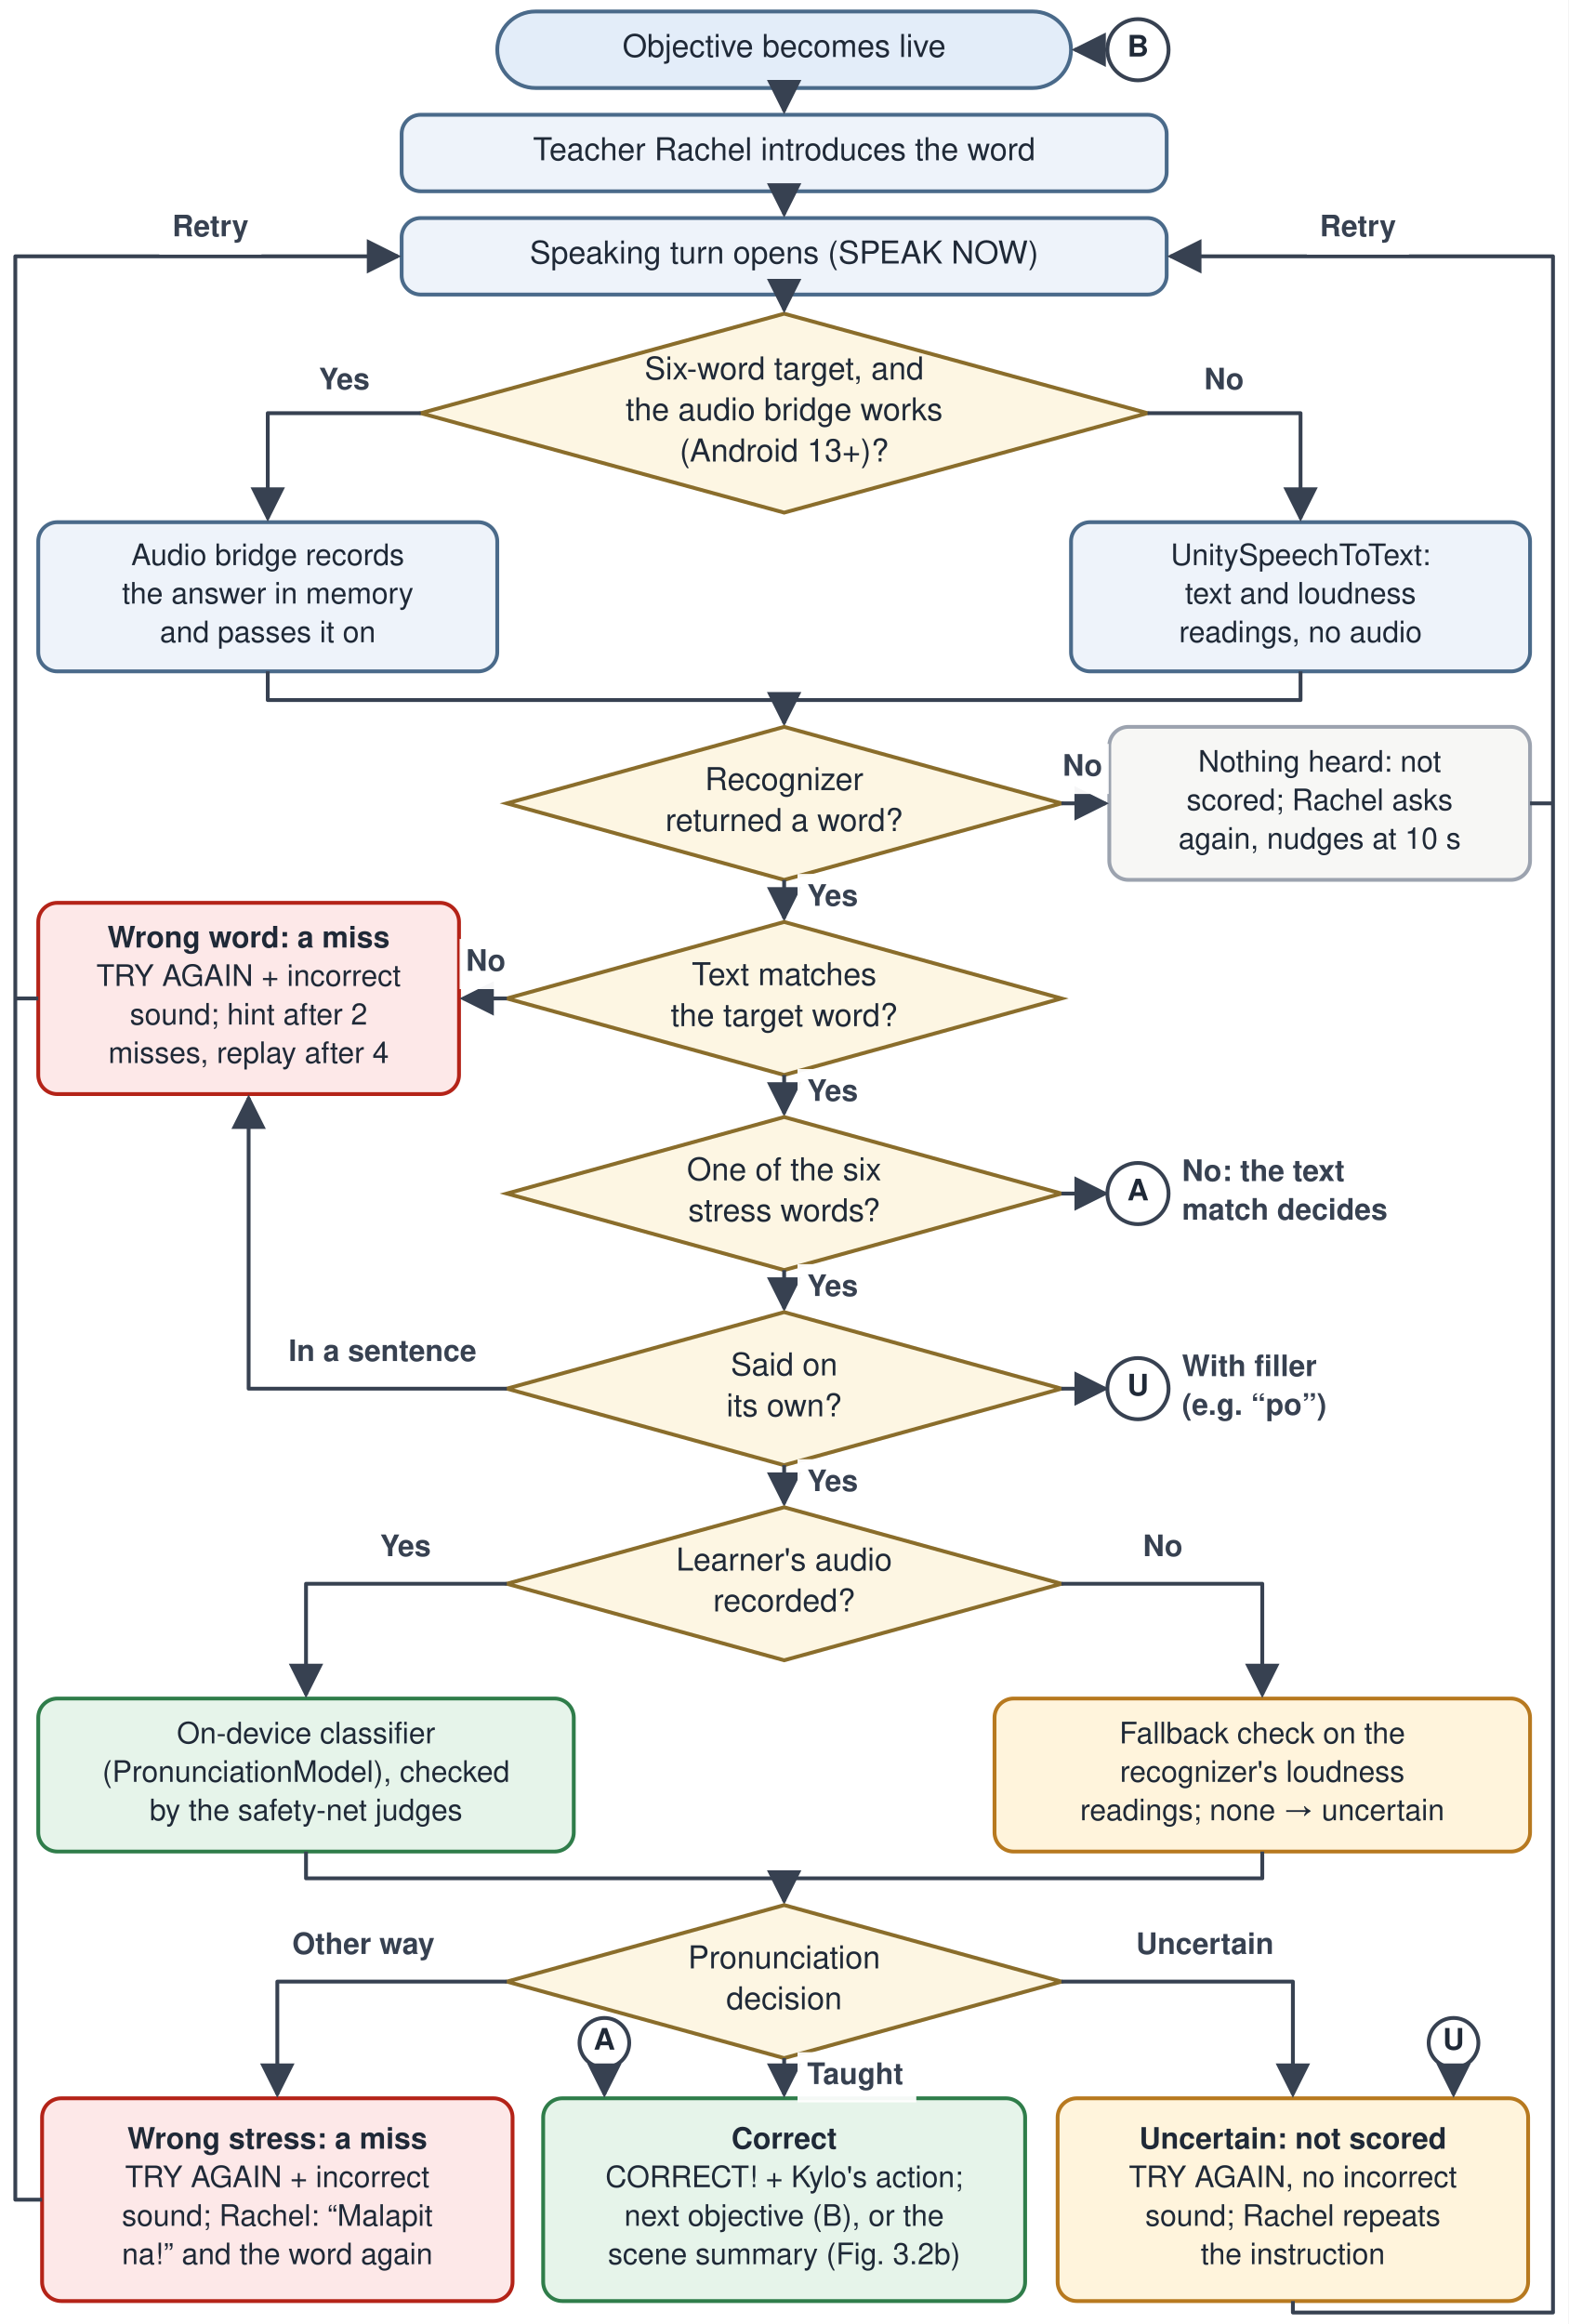
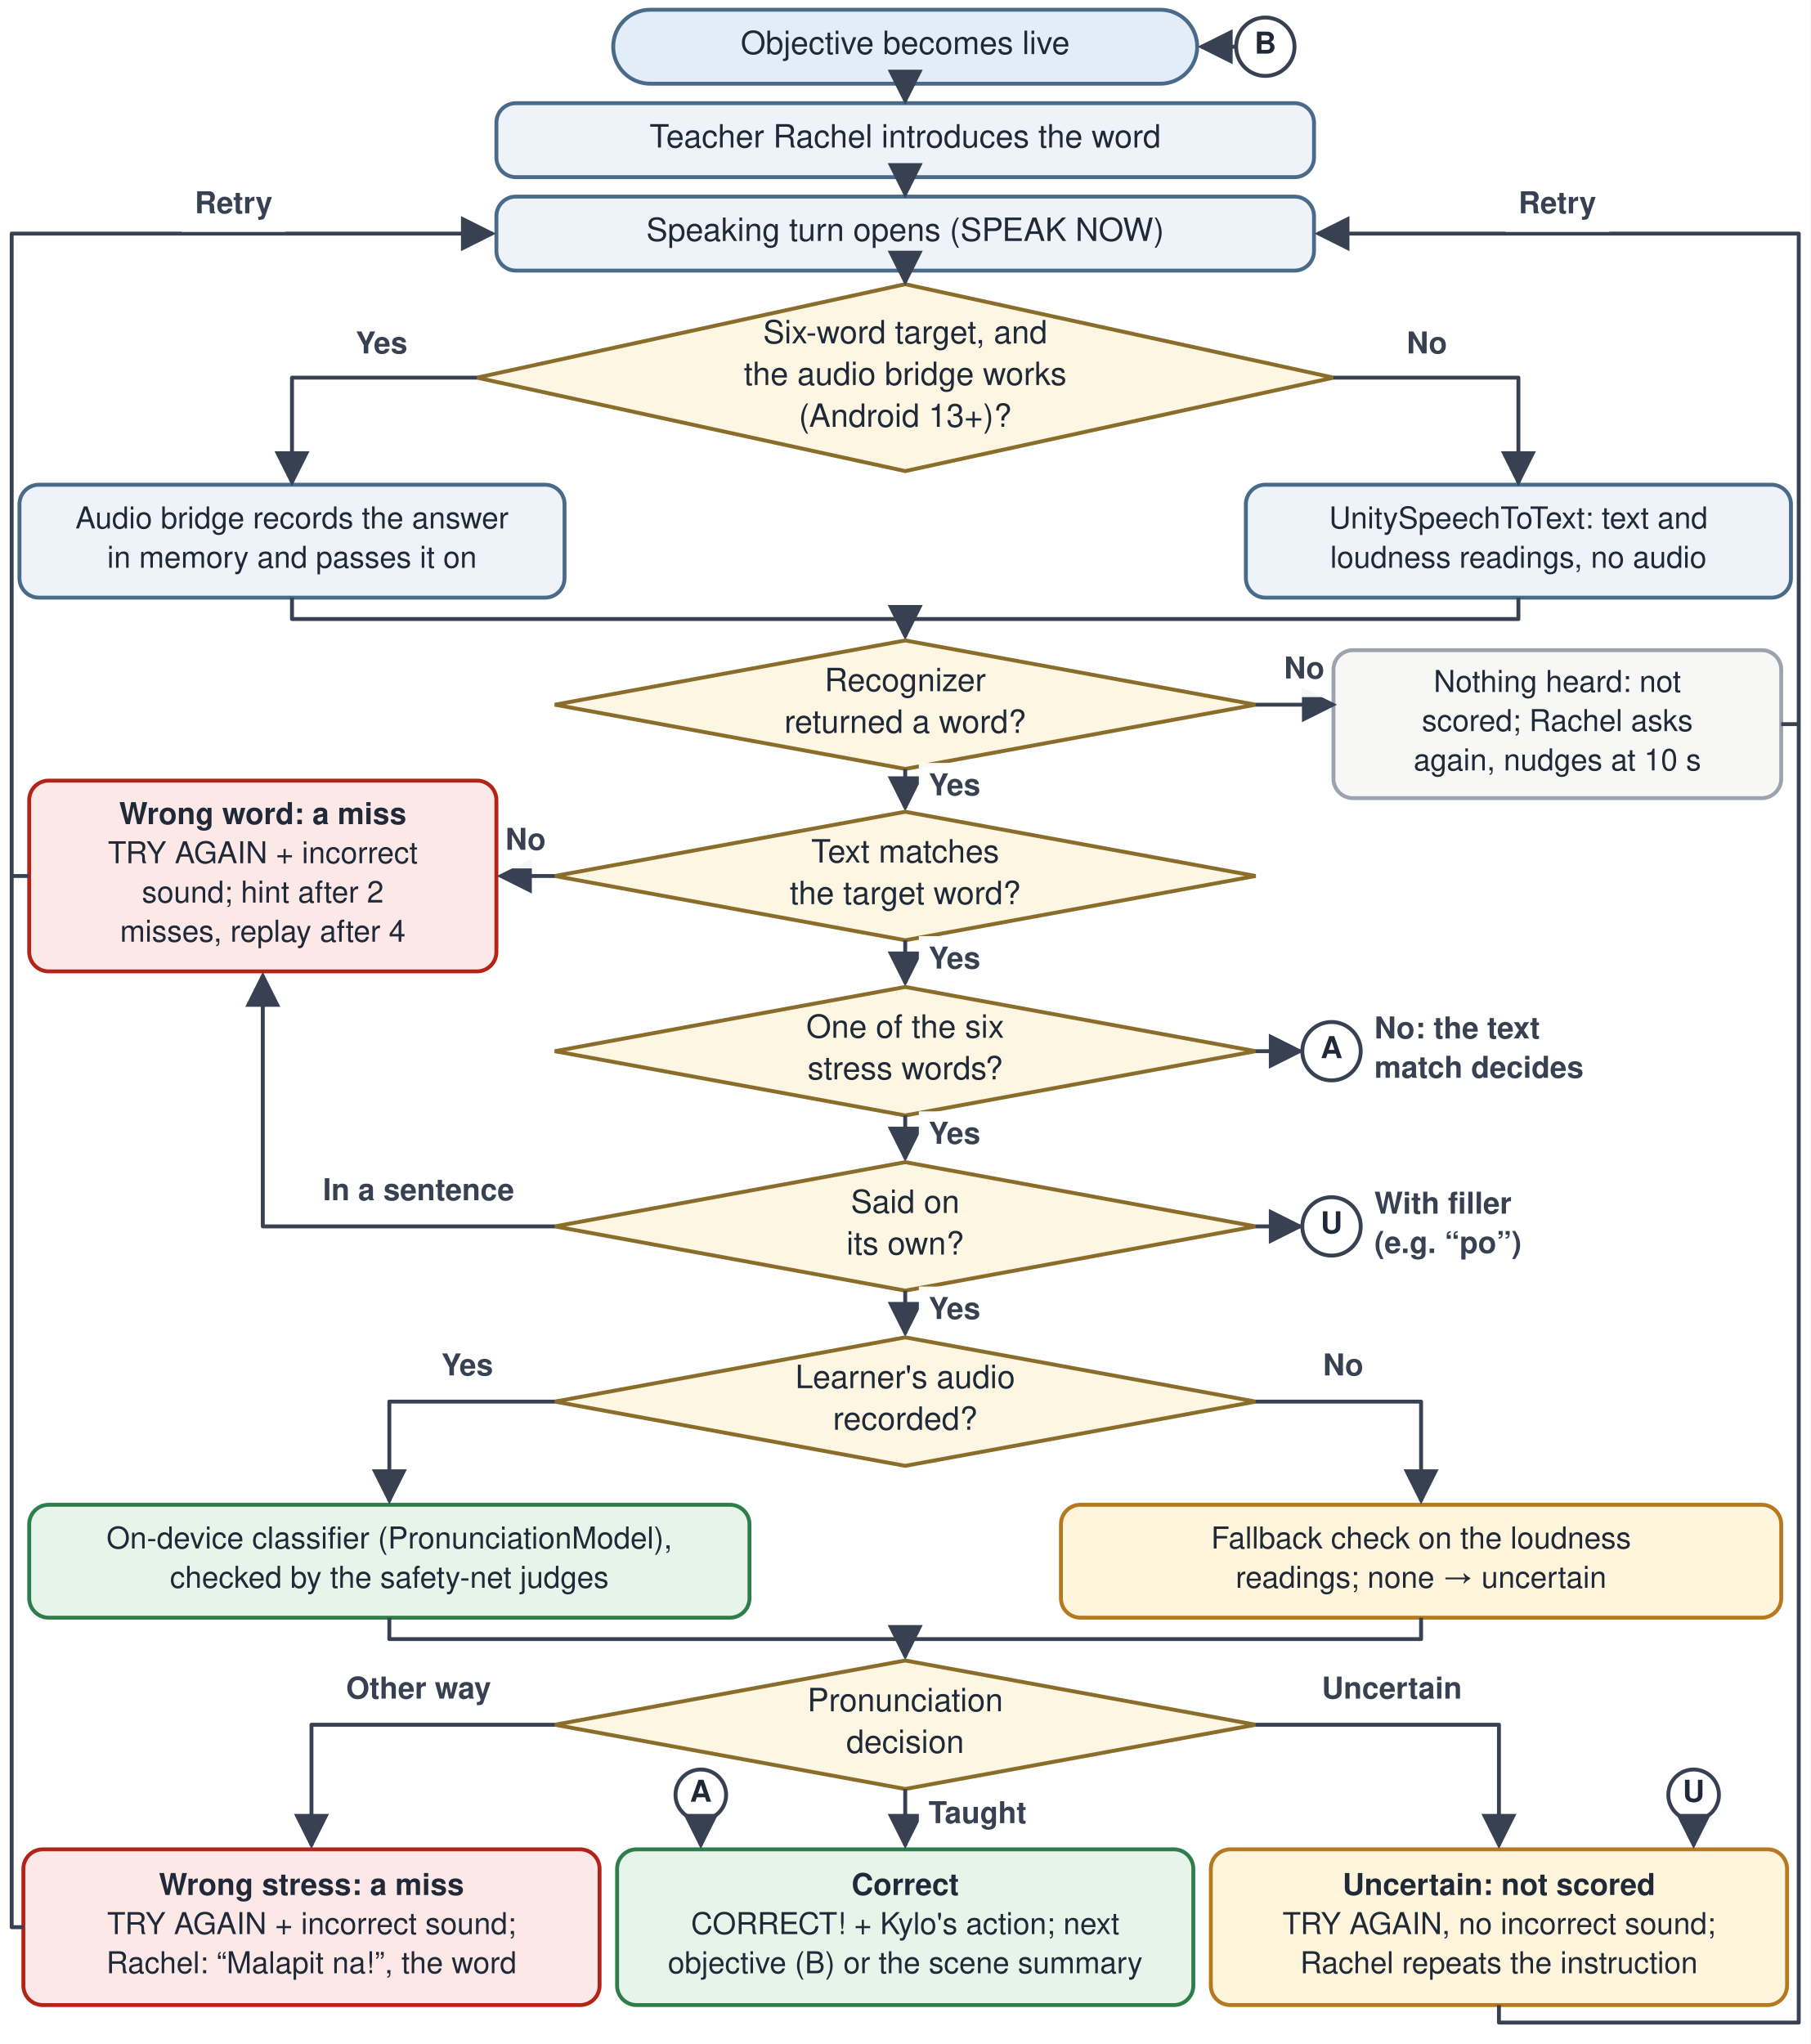
- <svg xmlns="http://www.w3.org/2000/svg" width="820" height="1215" viewBox="0 0 820 1215">
+ <svg xmlns="http://www.w3.org/2000/svg" width="930" height="1050" viewBox="0 0 930 1050">
  <defs>
    <marker id="arr" viewBox="0 0 10 10" refX="9" refY="5" markerWidth="9" markerHeight="9" orient="auto-start-reverse">
      <path d="M0,0 L10,5 L0,10 z" fill="#374151" />
    </marker>
    <marker id="open" viewBox="0 0 12 12" refX="11" refY="6" markerWidth="11" markerHeight="11" orient="auto">
      <path d="M0,0 L11,6 L0,12" fill="none" stroke="#374151" stroke-width="1.6" />
    </marker>
  </defs>
-   <rect width="820" height="1215" fill="#ffffff" />
-   <rect x="260.0" y="6.0" width="300" height="40" rx="20.0" ry="20.0" fill="#e3edf9" stroke="#4a6a8a" stroke-width="2" />
-   <text x="410.0" y="26.0" font-family="Helvetica, Arial, sans-serif" font-size="16.5" font-weight="normal" fill="#1f2937" text-anchor="middle" dominant-baseline="central">Objective becomes live</text>
-   <circle cx="595" cy="26" r="16" fill="#ffffff" stroke="#374151" stroke-width="2" />
-   <text x="595.0" y="26.0" font-family="Helvetica, Arial, sans-serif" font-size="15.5" font-weight="bold" fill="#1f2937" text-anchor="middle" dominant-baseline="central">B</text>
-   <path d="M 579.0 26.0 L 562.0 26.0" fill="none" stroke="#374151" stroke-width="2" marker-end="url(#arr)" stroke-linejoin="round" />
-   <rect x="210.0" y="60.0" width="400" height="40" rx="10" ry="10" fill="#eef3fa" stroke="#4a6a8a" stroke-width="2" />
-   <text x="410.0" y="80.0" font-family="Helvetica, Arial, sans-serif" font-size="16.5" font-weight="normal" fill="#1f2937" text-anchor="middle" dominant-baseline="central">Teacher Rachel introduces the word</text>
-   <path d="M 410.0 46.0 L 410.0 58.0" fill="none" stroke="#374151" stroke-width="2" marker-end="url(#arr)" stroke-linejoin="round" />
-   <rect x="210.0" y="114.0" width="400" height="40" rx="10" ry="10" fill="#eef3fa" stroke="#4a6a8a" stroke-width="2" />
-   <text x="410.0" y="134.0" font-family="Helvetica, Arial, sans-serif" font-size="16.5" font-weight="normal" fill="#1f2937" text-anchor="middle" dominant-baseline="central">Speaking turn opens (SPEAK NOW)</text>
-   <path d="M 410.0 100.0 L 410.0 112.0" fill="none" stroke="#374151" stroke-width="2" marker-end="url(#arr)" stroke-linejoin="round" />
-   <polygon points="410,164.0 600.0,216 410,268.0 220.0,216" fill="#fdf6e3" stroke="#8a6d2b" stroke-width="2" />
-   <text x="410.0" y="194.6" font-family="Helvetica, Arial, sans-serif" font-size="16.5" font-weight="normal" fill="#1f2937" text-anchor="middle" dominant-baseline="central">Six-word target, and</text>
-   <text x="410.0" y="216.0" font-family="Helvetica, Arial, sans-serif" font-size="16.5" font-weight="normal" fill="#1f2937" text-anchor="middle" dominant-baseline="central">the audio bridge works</text>
-   <text x="410.0" y="237.5" font-family="Helvetica, Arial, sans-serif" font-size="16.5" font-weight="normal" fill="#1f2937" text-anchor="middle" dominant-baseline="central">(Android 13+)?</text>
-   <path d="M 410.0 154.0 L 410.0 162.0" fill="none" stroke="#374151" stroke-width="2" marker-end="url(#arr)" stroke-linejoin="round" />
-   <rect x="20.0" y="273.0" width="240" height="78" rx="10" ry="10" fill="#eef3fa" stroke="#4a6a8a" stroke-width="2" />
-   <text x="140.0" y="291.9" font-family="Helvetica, Arial, sans-serif" font-size="15.5" font-weight="normal" fill="#1f2937" text-anchor="middle" dominant-baseline="central">Audio bridge records</text>
-   <text x="140.0" y="312.0" font-family="Helvetica, Arial, sans-serif" font-size="15.5" font-weight="normal" fill="#1f2937" text-anchor="middle" dominant-baseline="central">the answer in memory</text>
-   <text x="140.0" y="332.2" font-family="Helvetica, Arial, sans-serif" font-size="15.5" font-weight="normal" fill="#1f2937" text-anchor="middle" dominant-baseline="central">and passes it on</text>
-   <rect x="560.0" y="273.0" width="240" height="78" rx="10" ry="10" fill="#eef3fa" stroke="#4a6a8a" stroke-width="2" />
-   <text x="680.0" y="291.9" font-family="Helvetica, Arial, sans-serif" font-size="15.5" font-weight="normal" fill="#1f2937" text-anchor="middle" dominant-baseline="central">UnitySpeechToText:</text>
-   <text x="680.0" y="312.0" font-family="Helvetica, Arial, sans-serif" font-size="15.5" font-weight="normal" fill="#1f2937" text-anchor="middle" dominant-baseline="central">text and loudness</text>
-   <text x="680.0" y="332.2" font-family="Helvetica, Arial, sans-serif" font-size="15.5" font-weight="normal" fill="#1f2937" text-anchor="middle" dominant-baseline="central">readings, no audio</text>
-   <path d="M 220.0 216.0 L 140.0 216.0 L 140.0 271.0" fill="none" stroke="#374151" stroke-width="2" marker-end="url(#arr)" stroke-linejoin="round" />
-   <rect x="162.0" y="186.9" width="36.0" height="26.2" fill="#ffffff" opacity="0.95" />
-   <text x="180.0" y="200.0" font-family="Helvetica, Arial, sans-serif" font-size="15.5" font-weight="bold" fill="#374151" text-anchor="middle" dominant-baseline="central">Yes</text>
-   <path d="M 600.0 216.0 L 680.0 216.0 L 680.0 271.0" fill="none" stroke="#374151" stroke-width="2" marker-end="url(#arr)" stroke-linejoin="round" />
-   <rect x="626.3" y="186.9" width="27.4" height="26.2" fill="#ffffff" opacity="0.95" />
-   <text x="640.0" y="200.0" font-family="Helvetica, Arial, sans-serif" font-size="15.5" font-weight="bold" fill="#374151" text-anchor="middle" dominant-baseline="central">No</text>
-   <path d="M 140.0 351.0 L 140.0 366.0 L 410.0 366.0 L 410.0 378.0" fill="none" stroke="#374151" stroke-width="2" marker-end="url(#arr)" stroke-linejoin="round" />
-   <path d="M 680.0 351.0 L 680.0 366.0 L 410.0 366.0" fill="none" stroke="#374151" stroke-width="2" stroke-linejoin="round" />
-   <polygon points="410,380.0 555.0,420 410,460.0 265.0,420" fill="#fdf6e3" stroke="#8a6d2b" stroke-width="2" />
-   <text x="410.0" y="409.3" font-family="Helvetica, Arial, sans-serif" font-size="16.5" font-weight="normal" fill="#1f2937" text-anchor="middle" dominant-baseline="central">Recognizer</text>
-   <text x="410.0" y="430.7" font-family="Helvetica, Arial, sans-serif" font-size="16.5" font-weight="normal" fill="#1f2937" text-anchor="middle" dominant-baseline="central">returned a word?</text>
-   <rect x="580.0" y="380.0" width="220" height="80" rx="10" ry="10" fill="#f7f7f5" stroke="#9ca3af" stroke-width="2" />
-   <text x="690.0" y="399.9" font-family="Helvetica, Arial, sans-serif" font-size="15.5" font-weight="normal" fill="#1f2937" text-anchor="middle" dominant-baseline="central">Nothing heard: not</text>
-   <text x="690.0" y="420.0" font-family="Helvetica, Arial, sans-serif" font-size="15.5" font-weight="normal" fill="#1f2937" text-anchor="middle" dominant-baseline="central">scored; Rachel asks</text>
-   <text x="690.0" y="440.2" font-family="Helvetica, Arial, sans-serif" font-size="15.5" font-weight="normal" fill="#1f2937" text-anchor="middle" dominant-baseline="central">again, nudges at 10 s</text>
-   <path d="M 555.0 420.0 L 578.0 420.0" fill="none" stroke="#374151" stroke-width="2" marker-end="url(#arr)" stroke-linejoin="round" />
-   <rect x="552.3" y="388.9" width="27.4" height="26.2" fill="#ffffff" opacity="0.95" />
-   <text x="566.0" y="402.0" font-family="Helvetica, Arial, sans-serif" font-size="15.5" font-weight="bold" fill="#374151" text-anchor="middle" dominant-baseline="central">No</text>
-   <path d="M 800.0 420.0 L 812.0 420.0" fill="none" stroke="#374151" stroke-width="2" stroke-linejoin="round" />
-   <path d="M 410.0 460.0 L 410.0 480.0" fill="none" stroke="#374151" stroke-width="2" marker-end="url(#arr)" stroke-linejoin="round" />
-   <rect x="417.0" y="456.9" width="36.0" height="26.2" fill="#ffffff" opacity="0.95" />
-   <text x="422.0" y="470.0" font-family="Helvetica, Arial, sans-serif" font-size="15.5" font-weight="bold" fill="#374151" text-anchor="start" dominant-baseline="central">Yes</text>
-   <polygon points="410,482.0 555.0,522 410,562.0 265.0,522" fill="#fdf6e3" stroke="#8a6d2b" stroke-width="2" />
-   <text x="410.0" y="511.3" font-family="Helvetica, Arial, sans-serif" font-size="16.5" font-weight="normal" fill="#1f2937" text-anchor="middle" dominant-baseline="central">Text matches</text>
-   <text x="410.0" y="532.7" font-family="Helvetica, Arial, sans-serif" font-size="16.5" font-weight="normal" fill="#1f2937" text-anchor="middle" dominant-baseline="central">the target word?</text>
-   <rect x="20.0" y="472.0" width="220" height="100" rx="10" ry="10" fill="#fde8e8" stroke="#b42318" stroke-width="2" />
-   <text x="130.0" y="491.8" font-family="Helvetica, Arial, sans-serif" font-size="15.5" font-weight="bold" fill="#1f2937" text-anchor="middle" dominant-baseline="central">Wrong word: a miss</text>
-   <text x="130.0" y="511.9" font-family="Helvetica, Arial, sans-serif" font-size="15.5" font-weight="normal" fill="#1f2937" text-anchor="middle" dominant-baseline="central">TRY AGAIN + incorrect</text>
-   <text x="130.0" y="532.1" font-family="Helvetica, Arial, sans-serif" font-size="15.5" font-weight="normal" fill="#1f2937" text-anchor="middle" dominant-baseline="central">sound; hint after 2</text>
-   <text x="130.0" y="552.2" font-family="Helvetica, Arial, sans-serif" font-size="15.5" font-weight="normal" fill="#1f2937" text-anchor="middle" dominant-baseline="central">misses, replay after 4</text>
-   <path d="M 265.0 522.0 L 242.0 522.0" fill="none" stroke="#374151" stroke-width="2" marker-end="url(#arr)" stroke-linejoin="round" />
-   <rect x="240.3" y="490.9" width="27.4" height="26.2" fill="#ffffff" opacity="0.95" />
-   <text x="254.0" y="504.0" font-family="Helvetica, Arial, sans-serif" font-size="15.5" font-weight="bold" fill="#374151" text-anchor="middle" dominant-baseline="central">No</text>
-   <path d="M 20.0 522.0 L 8.0 522.0" fill="none" stroke="#374151" stroke-width="2" stroke-linejoin="round" />
-   <path d="M 410.0 562.0 L 410.0 582.0" fill="none" stroke="#374151" stroke-width="2" marker-end="url(#arr)" stroke-linejoin="round" />
-   <rect x="417.0" y="558.9" width="36.0" height="26.2" fill="#ffffff" opacity="0.95" />
-   <text x="422.0" y="572.0" font-family="Helvetica, Arial, sans-serif" font-size="15.5" font-weight="bold" fill="#374151" text-anchor="start" dominant-baseline="central">Yes</text>
-   <polygon points="410,584.0 555.0,624 410,664.0 265.0,624" fill="#fdf6e3" stroke="#8a6d2b" stroke-width="2" />
-   <text x="410.0" y="613.3" font-family="Helvetica, Arial, sans-serif" font-size="16.5" font-weight="normal" fill="#1f2937" text-anchor="middle" dominant-baseline="central">One of the six</text>
-   <text x="410.0" y="634.7" font-family="Helvetica, Arial, sans-serif" font-size="16.5" font-weight="normal" fill="#1f2937" text-anchor="middle" dominant-baseline="central">stress words?</text>
-   <path d="M 555.0 624.0 L 578.0 624.0" fill="none" stroke="#374151" stroke-width="2" marker-end="url(#arr)" stroke-linejoin="round" />
-   <circle cx="595" cy="624" r="16" fill="#ffffff" stroke="#374151" stroke-width="2" />
-   <text x="595.0" y="624.0" font-family="Helvetica, Arial, sans-serif" font-size="15.5" font-weight="bold" fill="#1f2937" text-anchor="middle" dominant-baseline="central">A</text>
-   <rect x="613.0" y="600.9" width="122.8" height="46.3" fill="#ffffff" opacity="0.95" />
-   <text x="618.0" y="613.9" font-family="Helvetica, Arial, sans-serif" font-size="15.5" font-weight="bold" fill="#374151" text-anchor="start" dominant-baseline="central">No: the text</text>
-   <text x="618.0" y="634.1" font-family="Helvetica, Arial, sans-serif" font-size="15.5" font-weight="bold" fill="#374151" text-anchor="start" dominant-baseline="central">match decides</text>
-   <path d="M 410.0 664.0 L 410.0 684.0" fill="none" stroke="#374151" stroke-width="2" marker-end="url(#arr)" stroke-linejoin="round" />
-   <rect x="417.0" y="660.9" width="36.0" height="26.2" fill="#ffffff" opacity="0.95" />
-   <text x="422.0" y="674.0" font-family="Helvetica, Arial, sans-serif" font-size="15.5" font-weight="bold" fill="#374151" text-anchor="start" dominant-baseline="central">Yes</text>
-   <polygon points="410,686.0 555.0,726 410,766.0 265.0,726" fill="#fdf6e3" stroke="#8a6d2b" stroke-width="2" />
-   <text x="410.0" y="715.3" font-family="Helvetica, Arial, sans-serif" font-size="16.5" font-weight="normal" fill="#1f2937" text-anchor="middle" dominant-baseline="central">Said on</text>
-   <text x="410.0" y="736.7" font-family="Helvetica, Arial, sans-serif" font-size="16.5" font-weight="normal" fill="#1f2937" text-anchor="middle" dominant-baseline="central">its own?</text>
-   <path d="M 265.0 726.0 L 130.0 726.0 L 130.0 574.0" fill="none" stroke="#374151" stroke-width="2" marker-end="url(#arr)" stroke-linejoin="round" />
-   <rect x="138.6" y="694.9" width="122.8" height="26.2" fill="#ffffff" opacity="0.95" />
-   <text x="200.0" y="708.0" font-family="Helvetica, Arial, sans-serif" font-size="15.5" font-weight="bold" fill="#374151" text-anchor="middle" dominant-baseline="central">In a sentence</text>
-   <path d="M 555.0 726.0 L 578.0 726.0" fill="none" stroke="#374151" stroke-width="2" marker-end="url(#arr)" stroke-linejoin="round" />
-   <circle cx="595" cy="726" r="16" fill="#ffffff" stroke="#374151" stroke-width="2" />
-   <text x="595.0" y="726.0" font-family="Helvetica, Arial, sans-serif" font-size="15.5" font-weight="bold" fill="#1f2937" text-anchor="middle" dominant-baseline="central">U</text>
-   <rect x="613.0" y="702.9" width="105.5" height="46.3" fill="#ffffff" opacity="0.95" />
-   <text x="618.0" y="715.9" font-family="Helvetica, Arial, sans-serif" font-size="15.5" font-weight="bold" fill="#374151" text-anchor="start" dominant-baseline="central">With filler</text>
-   <text x="618.0" y="736.1" font-family="Helvetica, Arial, sans-serif" font-size="15.5" font-weight="bold" fill="#374151" text-anchor="start" dominant-baseline="central">(e.g. “po”)</text>
-   <path d="M 410.0 766.0 L 410.0 786.0" fill="none" stroke="#374151" stroke-width="2" marker-end="url(#arr)" stroke-linejoin="round" />
-   <rect x="417.0" y="762.9" width="36.0" height="26.2" fill="#ffffff" opacity="0.95" />
-   <text x="422.0" y="776.0" font-family="Helvetica, Arial, sans-serif" font-size="15.5" font-weight="bold" fill="#374151" text-anchor="start" dominant-baseline="central">Yes</text>
-   <polygon points="410,788.0 555.0,828 410,868.0 265.0,828" fill="#fdf6e3" stroke="#8a6d2b" stroke-width="2" />
-   <text x="410.0" y="817.3" font-family="Helvetica, Arial, sans-serif" font-size="16.5" font-weight="normal" fill="#1f2937" text-anchor="middle" dominant-baseline="central">Learner's audio</text>
-   <text x="410.0" y="838.7" font-family="Helvetica, Arial, sans-serif" font-size="16.5" font-weight="normal" fill="#1f2937" text-anchor="middle" dominant-baseline="central">recorded?</text>
-   <rect x="20.0" y="888.0" width="280" height="80" rx="10" ry="10" fill="#e6f4ea" stroke="#2f7d4a" stroke-width="2" />
-   <text x="160.0" y="907.9" font-family="Helvetica, Arial, sans-serif" font-size="15.5" font-weight="normal" fill="#1f2937" text-anchor="middle" dominant-baseline="central">On-device classifier</text>
-   <text x="160.0" y="928.0" font-family="Helvetica, Arial, sans-serif" font-size="15.5" font-weight="normal" fill="#1f2937" text-anchor="middle" dominant-baseline="central">(PronunciationModel), checked</text>
-   <text x="160.0" y="948.1" font-family="Helvetica, Arial, sans-serif" font-size="15.5" font-weight="normal" fill="#1f2937" text-anchor="middle" dominant-baseline="central">by the safety-net judges</text>
-   <rect x="520.0" y="888.0" width="280" height="80" rx="10" ry="10" fill="#fff4dc" stroke="#b7791f" stroke-width="2" />
-   <text x="660.0" y="907.9" font-family="Helvetica, Arial, sans-serif" font-size="15.5" font-weight="normal" fill="#1f2937" text-anchor="middle" dominant-baseline="central">Fallback check on the</text>
-   <text x="660.0" y="928.0" font-family="Helvetica, Arial, sans-serif" font-size="15.5" font-weight="normal" fill="#1f2937" text-anchor="middle" dominant-baseline="central">recognizer's loudness</text>
-   <text x="660.0" y="948.1" font-family="Helvetica, Arial, sans-serif" font-size="15.5" font-weight="normal" fill="#1f2937" text-anchor="middle" dominant-baseline="central">readings; none → uncertain</text>
-   <path d="M 265.0 828.0 L 160.0 828.0 L 160.0 886.0" fill="none" stroke="#374151" stroke-width="2" marker-end="url(#arr)" stroke-linejoin="round" />
-   <rect x="194.0" y="796.9" width="36.0" height="26.2" fill="#ffffff" opacity="0.95" />
-   <text x="212.0" y="810.0" font-family="Helvetica, Arial, sans-serif" font-size="15.5" font-weight="bold" fill="#374151" text-anchor="middle" dominant-baseline="central">Yes</text>
-   <path d="M 555.0 828.0 L 660.0 828.0 L 660.0 886.0" fill="none" stroke="#374151" stroke-width="2" marker-end="url(#arr)" stroke-linejoin="round" />
-   <rect x="594.3" y="796.9" width="27.4" height="26.2" fill="#ffffff" opacity="0.95" />
-   <text x="608.0" y="810.0" font-family="Helvetica, Arial, sans-serif" font-size="15.5" font-weight="bold" fill="#374151" text-anchor="middle" dominant-baseline="central">No</text>
-   <path d="M 160.0 968.0 L 160.0 982.0 L 410.0 982.0 L 410.0 994.0" fill="none" stroke="#374151" stroke-width="2" marker-end="url(#arr)" stroke-linejoin="round" />
-   <path d="M 660.0 968.0 L 660.0 982.0 L 410.0 982.0" fill="none" stroke="#374151" stroke-width="2" stroke-linejoin="round" />
-   <polygon points="410,996.0 555.0,1036 410,1076.0 265.0,1036" fill="#fdf6e3" stroke="#8a6d2b" stroke-width="2" />
-   <text x="410.0" y="1025.3" font-family="Helvetica, Arial, sans-serif" font-size="16.5" font-weight="normal" fill="#1f2937" text-anchor="middle" dominant-baseline="central">Pronunciation</text>
-   <text x="410.0" y="1046.7" font-family="Helvetica, Arial, sans-serif" font-size="16.5" font-weight="normal" fill="#1f2937" text-anchor="middle" dominant-baseline="central">decision</text>
-   <rect x="22.0" y="1097.0" width="246" height="106" rx="10" ry="10" fill="#fde8e8" stroke="#b42318" stroke-width="2" />
-   <text x="145.0" y="1119.8" font-family="Helvetica, Arial, sans-serif" font-size="15.5" font-weight="bold" fill="#1f2937" text-anchor="middle" dominant-baseline="central">Wrong stress: a miss</text>
-   <text x="145.0" y="1139.9" font-family="Helvetica, Arial, sans-serif" font-size="15.5" font-weight="normal" fill="#1f2937" text-anchor="middle" dominant-baseline="central">TRY AGAIN + incorrect</text>
-   <text x="145.0" y="1160.1" font-family="Helvetica, Arial, sans-serif" font-size="15.5" font-weight="normal" fill="#1f2937" text-anchor="middle" dominant-baseline="central">sound; Rachel: “Malapit</text>
-   <text x="145.0" y="1180.2" font-family="Helvetica, Arial, sans-serif" font-size="15.5" font-weight="normal" fill="#1f2937" text-anchor="middle" dominant-baseline="central">na!” and the word again</text>
-   <rect x="284.0" y="1097.0" width="252" height="106" rx="10" ry="10" fill="#e6f4ea" stroke="#2f7d4a" stroke-width="2" />
-   <text x="410.0" y="1119.8" font-family="Helvetica, Arial, sans-serif" font-size="15.5" font-weight="bold" fill="#1f2937" text-anchor="middle" dominant-baseline="central">Correct</text>
-   <text x="410.0" y="1139.9" font-family="Helvetica, Arial, sans-serif" font-size="15.5" font-weight="normal" fill="#1f2937" text-anchor="middle" dominant-baseline="central">CORRECT! + Kylo's action;</text>
-   <text x="410.0" y="1160.1" font-family="Helvetica, Arial, sans-serif" font-size="15.5" font-weight="normal" fill="#1f2937" text-anchor="middle" dominant-baseline="central">next objective (B), or the</text>
-   <text x="410.0" y="1180.2" font-family="Helvetica, Arial, sans-serif" font-size="15.5" font-weight="normal" fill="#1f2937" text-anchor="middle" dominant-baseline="central">scene summary (Fig. 3.2b)</text>
-   <rect x="553.0" y="1097.0" width="246" height="106" rx="10" ry="10" fill="#fff4dc" stroke="#b7791f" stroke-width="2" />
-   <text x="676.0" y="1119.8" font-family="Helvetica, Arial, sans-serif" font-size="15.5" font-weight="bold" fill="#1f2937" text-anchor="middle" dominant-baseline="central">Uncertain: not scored</text>
-   <text x="676.0" y="1139.9" font-family="Helvetica, Arial, sans-serif" font-size="15.5" font-weight="normal" fill="#1f2937" text-anchor="middle" dominant-baseline="central">TRY AGAIN, no incorrect</text>
-   <text x="676.0" y="1160.1" font-family="Helvetica, Arial, sans-serif" font-size="15.5" font-weight="normal" fill="#1f2937" text-anchor="middle" dominant-baseline="central">sound; Rachel repeats</text>
-   <text x="676.0" y="1180.2" font-family="Helvetica, Arial, sans-serif" font-size="15.5" font-weight="normal" fill="#1f2937" text-anchor="middle" dominant-baseline="central">the instruction</text>
-   <path d="M 265.0 1036.0 L 145.0 1036.0 L 145.0 1095.0" fill="none" stroke="#374151" stroke-width="2" marker-end="url(#arr)" stroke-linejoin="round" />
-   <rect x="145.9" y="1004.9" width="88.1" height="26.2" fill="#ffffff" opacity="0.95" />
-   <text x="190.0" y="1018.0" font-family="Helvetica, Arial, sans-serif" font-size="15.5" font-weight="bold" fill="#374151" text-anchor="middle" dominant-baseline="central">Other way</text>
-   <path d="M 555.0 1036.0 L 676.0 1036.0 L 676.0 1095.0" fill="none" stroke="#374151" stroke-width="2" marker-end="url(#arr)" stroke-linejoin="round" />
-   <rect x="585.9" y="1004.9" width="88.1" height="26.2" fill="#ffffff" opacity="0.95" />
-   <text x="630.0" y="1018.0" font-family="Helvetica, Arial, sans-serif" font-size="15.5" font-weight="bold" fill="#374151" text-anchor="middle" dominant-baseline="central">Uncertain</text>
-   <path d="M 410.0 1076.0 L 410.0 1095.0" fill="none" stroke="#374151" stroke-width="2" marker-end="url(#arr)" stroke-linejoin="round" />
-   <rect x="417.0" y="1072.9" width="62.1" height="26.2" fill="#ffffff" opacity="0.95" />
-   <text x="422.0" y="1086.0" font-family="Helvetica, Arial, sans-serif" font-size="15.5" font-weight="bold" fill="#374151" text-anchor="start" dominant-baseline="central">Taught</text>
-   <circle cx="316" cy="1068" r="13" fill="#ffffff" stroke="#374151" stroke-width="2" />
-   <text x="316.0" y="1068.0" font-family="Helvetica, Arial, sans-serif" font-size="15.5" font-weight="bold" fill="#1f2937" text-anchor="middle" dominant-baseline="central">A</text>
-   <path d="M 316.0 1081.0 L 316.0 1095.0" fill="none" stroke="#374151" stroke-width="2" marker-end="url(#arr)" stroke-linejoin="round" />
-   <circle cx="760" cy="1068" r="13" fill="#ffffff" stroke="#374151" stroke-width="2" />
-   <text x="760.0" y="1068.0" font-family="Helvetica, Arial, sans-serif" font-size="15.5" font-weight="bold" fill="#1f2937" text-anchor="middle" dominant-baseline="central">U</text>
-   <path d="M 760.0 1081.0 L 760.0 1095.0" fill="none" stroke="#374151" stroke-width="2" marker-end="url(#arr)" stroke-linejoin="round" />
-   <path d="M 22.0 1150.0 L 8.0 1150.0 L 8.0 134.0 L 208.0 134.0" fill="none" stroke="#374151" stroke-width="2" marker-end="url(#arr)" stroke-linejoin="round" />
-   <rect x="83.3" y="106.9" width="53.4" height="26.2" fill="#ffffff" opacity="0.95" />
-   <text x="110.0" y="120.0" font-family="Helvetica, Arial, sans-serif" font-size="15.5" font-weight="bold" fill="#374151" text-anchor="middle" dominant-baseline="central">Retry</text>
-   <path d="M 676.0 1203.0 L 676.0 1209.0 L 812.0 1209.0 L 812.0 134.0 L 612.0 134.0" fill="none" stroke="#374151" stroke-width="2" marker-end="url(#arr)" stroke-linejoin="round" />
-   <rect x="683.3" y="106.9" width="53.4" height="26.2" fill="#ffffff" opacity="0.95" />
-   <text x="710.0" y="120.0" font-family="Helvetica, Arial, sans-serif" font-size="15.5" font-weight="bold" fill="#374151" text-anchor="middle" dominant-baseline="central">Retry</text>
+   <rect width="930" height="1050" fill="#ffffff" />
+   <rect x="315.0" y="5.0" width="300" height="38" rx="19.0" ry="19.0" fill="#e3edf9" stroke="#4a6a8a" stroke-width="2" />
+   <text x="465.0" y="24.0" font-family="Helvetica, Arial, sans-serif" font-size="16.5" font-weight="normal" fill="#1f2937" text-anchor="middle" dominant-baseline="central">Objective becomes live</text>
+   <circle cx="650" cy="24" r="15" fill="#ffffff" stroke="#374151" stroke-width="2" />
+   <text x="650.0" y="24.0" font-family="Helvetica, Arial, sans-serif" font-size="15.5" font-weight="bold" fill="#1f2937" text-anchor="middle" dominant-baseline="central">B</text>
+   <path d="M 635.0 24.0 L 617.0 24.0" fill="none" stroke="#374151" stroke-width="2" marker-end="url(#arr)" stroke-linejoin="round" />
+   <rect x="255.0" y="53.0" width="420" height="38" rx="10" ry="10" fill="#eef3fa" stroke="#4a6a8a" stroke-width="2" />
+   <text x="465.0" y="72.0" font-family="Helvetica, Arial, sans-serif" font-size="16.5" font-weight="normal" fill="#1f2937" text-anchor="middle" dominant-baseline="central">Teacher Rachel introduces the word</text>
+   <path d="M 465.0 43.0 L 465.0 52.0" fill="none" stroke="#374151" stroke-width="2" marker-end="url(#arr)" stroke-linejoin="round" />
+   <rect x="255.0" y="101.0" width="420" height="38" rx="10" ry="10" fill="#eef3fa" stroke="#4a6a8a" stroke-width="2" />
+   <text x="465.0" y="120.0" font-family="Helvetica, Arial, sans-serif" font-size="16.5" font-weight="normal" fill="#1f2937" text-anchor="middle" dominant-baseline="central">Speaking turn opens (SPEAK NOW)</text>
+   <path d="M 465.0 91.0 L 465.0 100.0" fill="none" stroke="#374151" stroke-width="2" marker-end="url(#arr)" stroke-linejoin="round" />
+   <polygon points="465,146.0 685.0,194 465,242.0 245.0,194" fill="#fdf6e3" stroke="#8a6d2b" stroke-width="2" />
+   <text x="465.0" y="172.6" font-family="Helvetica, Arial, sans-serif" font-size="16.5" font-weight="normal" fill="#1f2937" text-anchor="middle" dominant-baseline="central">Six-word target, and</text>
+   <text x="465.0" y="194.0" font-family="Helvetica, Arial, sans-serif" font-size="16.5" font-weight="normal" fill="#1f2937" text-anchor="middle" dominant-baseline="central">the audio bridge works</text>
+   <text x="465.0" y="215.5" font-family="Helvetica, Arial, sans-serif" font-size="16.5" font-weight="normal" fill="#1f2937" text-anchor="middle" dominant-baseline="central">(Android 13+)?</text>
+   <path d="M 465.0 139.0 L 465.0 145.0" fill="none" stroke="#374151" stroke-width="2" marker-end="url(#arr)" stroke-linejoin="round" />
+   <rect x="10.0" y="249.0" width="280" height="58" rx="10" ry="10" fill="#eef3fa" stroke="#4a6a8a" stroke-width="2" />
+   <text x="150.0" y="267.9" font-family="Helvetica, Arial, sans-serif" font-size="15.5" font-weight="normal" fill="#1f2937" text-anchor="middle" dominant-baseline="central">Audio bridge records the answer</text>
+   <text x="150.0" y="288.1" font-family="Helvetica, Arial, sans-serif" font-size="15.5" font-weight="normal" fill="#1f2937" text-anchor="middle" dominant-baseline="central">in memory and passes it on</text>
+   <rect x="640.0" y="249.0" width="280" height="58" rx="10" ry="10" fill="#eef3fa" stroke="#4a6a8a" stroke-width="2" />
+   <text x="780.0" y="267.9" font-family="Helvetica, Arial, sans-serif" font-size="15.5" font-weight="normal" fill="#1f2937" text-anchor="middle" dominant-baseline="central">UnitySpeechToText: text and</text>
+   <text x="780.0" y="288.1" font-family="Helvetica, Arial, sans-serif" font-size="15.5" font-weight="normal" fill="#1f2937" text-anchor="middle" dominant-baseline="central">loudness readings, no audio</text>
+   <path d="M 245.0 194.0 L 150.0 194.0 L 150.0 248.0" fill="none" stroke="#374151" stroke-width="2" marker-end="url(#arr)" stroke-linejoin="round" />
+   <rect x="178.0" y="164.9" width="36.0" height="26.2" fill="#ffffff" opacity="0.95" />
+   <text x="196.0" y="178.0" font-family="Helvetica, Arial, sans-serif" font-size="15.5" font-weight="bold" fill="#374151" text-anchor="middle" dominant-baseline="central">Yes</text>
+   <path d="M 685.0 194.0 L 780.0 194.0 L 780.0 248.0" fill="none" stroke="#374151" stroke-width="2" marker-end="url(#arr)" stroke-linejoin="round" />
+   <rect x="719.3" y="164.9" width="27.4" height="26.2" fill="#ffffff" opacity="0.95" />
+   <text x="733.0" y="178.0" font-family="Helvetica, Arial, sans-serif" font-size="15.5" font-weight="bold" fill="#374151" text-anchor="middle" dominant-baseline="central">No</text>
+   <path d="M 150.0 307.0 L 150.0 318.0 L 465.0 318.0 L 465.0 327.0" fill="none" stroke="#374151" stroke-width="2" marker-end="url(#arr)" stroke-linejoin="round" />
+   <path d="M 780.0 307.0 L 780.0 318.0 L 465.0 318.0" fill="none" stroke="#374151" stroke-width="2" stroke-linejoin="round" />
+   <polygon points="465,329.0 645.0,362 465,395.0 285.0,362" fill="#fdf6e3" stroke="#8a6d2b" stroke-width="2" />
+   <text x="465.0" y="351.3" font-family="Helvetica, Arial, sans-serif" font-size="16.5" font-weight="normal" fill="#1f2937" text-anchor="middle" dominant-baseline="central">Recognizer</text>
+   <text x="465.0" y="372.7" font-family="Helvetica, Arial, sans-serif" font-size="16.5" font-weight="normal" fill="#1f2937" text-anchor="middle" dominant-baseline="central">returned a word?</text>
+   <rect x="685.0" y="334.0" width="230" height="76" rx="10" ry="10" fill="#f7f7f5" stroke="#9ca3af" stroke-width="2" />
+   <text x="800.0" y="351.9" font-family="Helvetica, Arial, sans-serif" font-size="15.5" font-weight="normal" fill="#1f2937" text-anchor="middle" dominant-baseline="central">Nothing heard: not</text>
+   <text x="800.0" y="372.0" font-family="Helvetica, Arial, sans-serif" font-size="15.5" font-weight="normal" fill="#1f2937" text-anchor="middle" dominant-baseline="central">scored; Rachel asks</text>
+   <text x="800.0" y="392.2" font-family="Helvetica, Arial, sans-serif" font-size="15.5" font-weight="normal" fill="#1f2937" text-anchor="middle" dominant-baseline="central">again, nudges at 10 s</text>
+   <path d="M 645.0 362.0 L 685.0 362.0" fill="none" stroke="#374151" stroke-width="2" marker-end="url(#arr)" stroke-linejoin="round" />
+   <rect x="656.3" y="331.9" width="27.4" height="26.2" fill="#ffffff" opacity="0.95" />
+   <text x="670.0" y="345.0" font-family="Helvetica, Arial, sans-serif" font-size="15.5" font-weight="bold" fill="#374151" text-anchor="middle" dominant-baseline="central">No</text>
+   <path d="M 915.0 372.0 L 924.0 372.0" fill="none" stroke="#374151" stroke-width="2" stroke-linejoin="round" />
+   <path d="M 465.0 395.0 L 465.0 415.0" fill="none" stroke="#374151" stroke-width="2" marker-end="url(#arr)" stroke-linejoin="round" />
+   <rect x="472.0" y="391.9" width="36.0" height="26.2" fill="#ffffff" opacity="0.95" />
+   <text x="477.0" y="405.0" font-family="Helvetica, Arial, sans-serif" font-size="15.5" font-weight="bold" fill="#374151" text-anchor="start" dominant-baseline="central">Yes</text>
+   <polygon points="465,417.0 645.0,450 465,483.0 285.0,450" fill="#fdf6e3" stroke="#8a6d2b" stroke-width="2" />
+   <text x="465.0" y="439.3" font-family="Helvetica, Arial, sans-serif" font-size="16.5" font-weight="normal" fill="#1f2937" text-anchor="middle" dominant-baseline="central">Text matches</text>
+   <text x="465.0" y="460.7" font-family="Helvetica, Arial, sans-serif" font-size="16.5" font-weight="normal" fill="#1f2937" text-anchor="middle" dominant-baseline="central">the target word?</text>
+   <rect x="15.0" y="401.0" width="240" height="98" rx="10" ry="10" fill="#fde8e8" stroke="#b42318" stroke-width="2" />
+   <text x="135.0" y="419.8" font-family="Helvetica, Arial, sans-serif" font-size="15.5" font-weight="bold" fill="#1f2937" text-anchor="middle" dominant-baseline="central">Wrong word: a miss</text>
+   <text x="135.0" y="439.9" font-family="Helvetica, Arial, sans-serif" font-size="15.5" font-weight="normal" fill="#1f2937" text-anchor="middle" dominant-baseline="central">TRY AGAIN + incorrect</text>
+   <text x="135.0" y="460.1" font-family="Helvetica, Arial, sans-serif" font-size="15.5" font-weight="normal" fill="#1f2937" text-anchor="middle" dominant-baseline="central">sound; hint after 2</text>
+   <text x="135.0" y="480.2" font-family="Helvetica, Arial, sans-serif" font-size="15.5" font-weight="normal" fill="#1f2937" text-anchor="middle" dominant-baseline="central">misses, replay after 4</text>
+   <path d="M 285.0 450.0 L 257.0 450.0" fill="none" stroke="#374151" stroke-width="2" marker-end="url(#arr)" stroke-linejoin="round" />
+   <rect x="256.3" y="419.9" width="27.4" height="26.2" fill="#ffffff" opacity="0.95" />
+   <text x="270.0" y="433.0" font-family="Helvetica, Arial, sans-serif" font-size="15.5" font-weight="bold" fill="#374151" text-anchor="middle" dominant-baseline="central">No</text>
+   <path d="M 15.0 450.0 L 6.0 450.0" fill="none" stroke="#374151" stroke-width="2" stroke-linejoin="round" />
+   <path d="M 465.0 483.0 L 465.0 505.0" fill="none" stroke="#374151" stroke-width="2" marker-end="url(#arr)" stroke-linejoin="round" />
+   <rect x="472.0" y="480.9" width="36.0" height="26.2" fill="#ffffff" opacity="0.95" />
+   <text x="477.0" y="494.0" font-family="Helvetica, Arial, sans-serif" font-size="15.5" font-weight="bold" fill="#374151" text-anchor="start" dominant-baseline="central">Yes</text>
+   <polygon points="465,507.0 645.0,540 465,573.0 285.0,540" fill="#fdf6e3" stroke="#8a6d2b" stroke-width="2" />
+   <text x="465.0" y="529.3" font-family="Helvetica, Arial, sans-serif" font-size="16.5" font-weight="normal" fill="#1f2937" text-anchor="middle" dominant-baseline="central">One of the six</text>
+   <text x="465.0" y="550.7" font-family="Helvetica, Arial, sans-serif" font-size="16.5" font-weight="normal" fill="#1f2937" text-anchor="middle" dominant-baseline="central">stress words?</text>
+   <path d="M 645.0 540.0 L 668.0 540.0" fill="none" stroke="#374151" stroke-width="2" marker-end="url(#arr)" stroke-linejoin="round" />
+   <circle cx="684" cy="540" r="15" fill="#ffffff" stroke="#374151" stroke-width="2" />
+   <text x="684.0" y="540.0" font-family="Helvetica, Arial, sans-serif" font-size="15.5" font-weight="bold" fill="#1f2937" text-anchor="middle" dominant-baseline="central">A</text>
+   <rect x="701.0" y="516.9" width="122.8" height="46.3" fill="#ffffff" opacity="0.95" />
+   <text x="706.0" y="529.9" font-family="Helvetica, Arial, sans-serif" font-size="15.5" font-weight="bold" fill="#374151" text-anchor="start" dominant-baseline="central">No: the text</text>
+   <text x="706.0" y="550.1" font-family="Helvetica, Arial, sans-serif" font-size="15.5" font-weight="bold" fill="#374151" text-anchor="start" dominant-baseline="central">match decides</text>
+   <path d="M 465.0 573.0 L 465.0 595.0" fill="none" stroke="#374151" stroke-width="2" marker-end="url(#arr)" stroke-linejoin="round" />
+   <rect x="472.0" y="570.9" width="36.0" height="26.2" fill="#ffffff" opacity="0.95" />
+   <text x="477.0" y="584.0" font-family="Helvetica, Arial, sans-serif" font-size="15.5" font-weight="bold" fill="#374151" text-anchor="start" dominant-baseline="central">Yes</text>
+   <polygon points="465,597.0 645.0,630 465,663.0 285.0,630" fill="#fdf6e3" stroke="#8a6d2b" stroke-width="2" />
+   <text x="465.0" y="619.3" font-family="Helvetica, Arial, sans-serif" font-size="16.5" font-weight="normal" fill="#1f2937" text-anchor="middle" dominant-baseline="central">Said on</text>
+   <text x="465.0" y="640.7" font-family="Helvetica, Arial, sans-serif" font-size="16.5" font-weight="normal" fill="#1f2937" text-anchor="middle" dominant-baseline="central">its own?</text>
+   <path d="M 285.0 630.0 L 135.0 630.0 L 135.0 501.0" fill="none" stroke="#374151" stroke-width="2" marker-end="url(#arr)" stroke-linejoin="round" />
+   <rect x="153.6" y="599.9" width="122.8" height="26.2" fill="#ffffff" opacity="0.95" />
+   <text x="215.0" y="613.0" font-family="Helvetica, Arial, sans-serif" font-size="15.5" font-weight="bold" fill="#374151" text-anchor="middle" dominant-baseline="central">In a sentence</text>
+   <path d="M 645.0 630.0 L 668.0 630.0" fill="none" stroke="#374151" stroke-width="2" marker-end="url(#arr)" stroke-linejoin="round" />
+   <circle cx="684" cy="630" r="15" fill="#ffffff" stroke="#374151" stroke-width="2" />
+   <text x="684.0" y="630.0" font-family="Helvetica, Arial, sans-serif" font-size="15.5" font-weight="bold" fill="#1f2937" text-anchor="middle" dominant-baseline="central">U</text>
+   <rect x="701.0" y="606.9" width="105.5" height="46.3" fill="#ffffff" opacity="0.95" />
+   <text x="706.0" y="619.9" font-family="Helvetica, Arial, sans-serif" font-size="15.5" font-weight="bold" fill="#374151" text-anchor="start" dominant-baseline="central">With filler</text>
+   <text x="706.0" y="640.1" font-family="Helvetica, Arial, sans-serif" font-size="15.5" font-weight="bold" fill="#374151" text-anchor="start" dominant-baseline="central">(e.g. “po”)</text>
+   <path d="M 465.0 663.0 L 465.0 685.0" fill="none" stroke="#374151" stroke-width="2" marker-end="url(#arr)" stroke-linejoin="round" />
+   <rect x="472.0" y="660.9" width="36.0" height="26.2" fill="#ffffff" opacity="0.95" />
+   <text x="477.0" y="674.0" font-family="Helvetica, Arial, sans-serif" font-size="15.5" font-weight="bold" fill="#374151" text-anchor="start" dominant-baseline="central">Yes</text>
+   <polygon points="465,687.0 645.0,720 465,753.0 285.0,720" fill="#fdf6e3" stroke="#8a6d2b" stroke-width="2" />
+   <text x="465.0" y="709.3" font-family="Helvetica, Arial, sans-serif" font-size="16.5" font-weight="normal" fill="#1f2937" text-anchor="middle" dominant-baseline="central">Learner's audio</text>
+   <text x="465.0" y="730.7" font-family="Helvetica, Arial, sans-serif" font-size="16.5" font-weight="normal" fill="#1f2937" text-anchor="middle" dominant-baseline="central">recorded?</text>
+   <rect x="15.0" y="773.0" width="370" height="58" rx="10" ry="10" fill="#e6f4ea" stroke="#2f7d4a" stroke-width="2" />
+   <text x="200.0" y="791.9" font-family="Helvetica, Arial, sans-serif" font-size="15.5" font-weight="normal" fill="#1f2937" text-anchor="middle" dominant-baseline="central">On-device classifier (PronunciationModel),</text>
+   <text x="200.0" y="812.1" font-family="Helvetica, Arial, sans-serif" font-size="15.5" font-weight="normal" fill="#1f2937" text-anchor="middle" dominant-baseline="central">checked by the safety-net judges</text>
+   <rect x="545.0" y="773.0" width="370" height="58" rx="10" ry="10" fill="#fff4dc" stroke="#b7791f" stroke-width="2" />
+   <text x="730.0" y="791.9" font-family="Helvetica, Arial, sans-serif" font-size="15.5" font-weight="normal" fill="#1f2937" text-anchor="middle" dominant-baseline="central">Fallback check on the loudness</text>
+   <text x="730.0" y="812.1" font-family="Helvetica, Arial, sans-serif" font-size="15.5" font-weight="normal" fill="#1f2937" text-anchor="middle" dominant-baseline="central">readings; none → uncertain</text>
+   <path d="M 285.0 720.0 L 200.0 720.0 L 200.0 771.0" fill="none" stroke="#374151" stroke-width="2" marker-end="url(#arr)" stroke-linejoin="round" />
+   <rect x="222.0" y="689.9" width="36.0" height="26.2" fill="#ffffff" opacity="0.95" />
+   <text x="240.0" y="703.0" font-family="Helvetica, Arial, sans-serif" font-size="15.5" font-weight="bold" fill="#374151" text-anchor="middle" dominant-baseline="central">Yes</text>
+   <path d="M 645.0 720.0 L 730.0 720.0 L 730.0 771.0" fill="none" stroke="#374151" stroke-width="2" marker-end="url(#arr)" stroke-linejoin="round" />
+   <rect x="676.3" y="689.9" width="27.4" height="26.2" fill="#ffffff" opacity="0.95" />
+   <text x="690.0" y="703.0" font-family="Helvetica, Arial, sans-serif" font-size="15.5" font-weight="bold" fill="#374151" text-anchor="middle" dominant-baseline="central">No</text>
+   <path d="M 200.0 831.0 L 200.0 842.0 L 465.0 842.0 L 465.0 851.0" fill="none" stroke="#374151" stroke-width="2" marker-end="url(#arr)" stroke-linejoin="round" />
+   <path d="M 730.0 831.0 L 730.0 842.0 L 465.0 842.0" fill="none" stroke="#374151" stroke-width="2" stroke-linejoin="round" />
+   <polygon points="465,853.0 645.0,886 465,919.0 285.0,886" fill="#fdf6e3" stroke="#8a6d2b" stroke-width="2" />
+   <text x="465.0" y="875.3" font-family="Helvetica, Arial, sans-serif" font-size="16.5" font-weight="normal" fill="#1f2937" text-anchor="middle" dominant-baseline="central">Pronunciation</text>
+   <text x="465.0" y="896.7" font-family="Helvetica, Arial, sans-serif" font-size="16.5" font-weight="normal" fill="#1f2937" text-anchor="middle" dominant-baseline="central">decision</text>
+   <rect x="12.0" y="950.0" width="296" height="80" rx="10" ry="10" fill="#fde8e8" stroke="#b42318" stroke-width="2" />
+   <text x="160.0" y="969.9" font-family="Helvetica, Arial, sans-serif" font-size="15.5" font-weight="bold" fill="#1f2937" text-anchor="middle" dominant-baseline="central">Wrong stress: a miss</text>
+   <text x="160.0" y="990.0" font-family="Helvetica, Arial, sans-serif" font-size="15.5" font-weight="normal" fill="#1f2937" text-anchor="middle" dominant-baseline="central">TRY AGAIN + incorrect sound;</text>
+   <text x="160.0" y="1010.1" font-family="Helvetica, Arial, sans-serif" font-size="15.5" font-weight="normal" fill="#1f2937" text-anchor="middle" dominant-baseline="central">Rachel: “Malapit na!”, the word</text>
+   <rect x="317.0" y="950.0" width="296" height="80" rx="10" ry="10" fill="#e6f4ea" stroke="#2f7d4a" stroke-width="2" />
+   <text x="465.0" y="969.9" font-family="Helvetica, Arial, sans-serif" font-size="15.5" font-weight="bold" fill="#1f2937" text-anchor="middle" dominant-baseline="central">Correct</text>
+   <text x="465.0" y="990.0" font-family="Helvetica, Arial, sans-serif" font-size="15.5" font-weight="normal" fill="#1f2937" text-anchor="middle" dominant-baseline="central">CORRECT! + Kylo's action; next</text>
+   <text x="465.0" y="1010.1" font-family="Helvetica, Arial, sans-serif" font-size="15.5" font-weight="normal" fill="#1f2937" text-anchor="middle" dominant-baseline="central">objective (B) or the scene summary</text>
+   <rect x="622.0" y="950.0" width="296" height="80" rx="10" ry="10" fill="#fff4dc" stroke="#b7791f" stroke-width="2" />
+   <text x="770.0" y="969.9" font-family="Helvetica, Arial, sans-serif" font-size="15.5" font-weight="bold" fill="#1f2937" text-anchor="middle" dominant-baseline="central">Uncertain: not scored</text>
+   <text x="770.0" y="990.0" font-family="Helvetica, Arial, sans-serif" font-size="15.5" font-weight="normal" fill="#1f2937" text-anchor="middle" dominant-baseline="central">TRY AGAIN, no incorrect sound;</text>
+   <text x="770.0" y="1010.1" font-family="Helvetica, Arial, sans-serif" font-size="15.5" font-weight="normal" fill="#1f2937" text-anchor="middle" dominant-baseline="central">Rachel repeats the instruction</text>
+   <path d="M 285.0 886.0 L 160.0 886.0 L 160.0 948.0" fill="none" stroke="#374151" stroke-width="2" marker-end="url(#arr)" stroke-linejoin="round" />
+   <rect x="170.9" y="855.9" width="88.1" height="26.2" fill="#ffffff" opacity="0.95" />
+   <text x="215.0" y="869.0" font-family="Helvetica, Arial, sans-serif" font-size="15.5" font-weight="bold" fill="#374151" text-anchor="middle" dominant-baseline="central">Other way</text>
+   <path d="M 645.0 886.0 L 770.0 886.0 L 770.0 948.0" fill="none" stroke="#374151" stroke-width="2" marker-end="url(#arr)" stroke-linejoin="round" />
+   <rect x="670.9" y="855.9" width="88.1" height="26.2" fill="#ffffff" opacity="0.95" />
+   <text x="715.0" y="869.0" font-family="Helvetica, Arial, sans-serif" font-size="15.5" font-weight="bold" fill="#374151" text-anchor="middle" dominant-baseline="central">Uncertain</text>
+   <path d="M 465.0 919.0 L 465.0 948.0" fill="none" stroke="#374151" stroke-width="2" marker-end="url(#arr)" stroke-linejoin="round" />
+   <rect x="472.0" y="919.9" width="62.1" height="26.2" fill="#ffffff" opacity="0.95" />
+   <text x="477.0" y="933.0" font-family="Helvetica, Arial, sans-serif" font-size="15.5" font-weight="bold" fill="#374151" text-anchor="start" dominant-baseline="central">Taught</text>
+   <circle cx="360" cy="922" r="13" fill="#ffffff" stroke="#374151" stroke-width="2" />
+   <text x="360.0" y="922.0" font-family="Helvetica, Arial, sans-serif" font-size="15.5" font-weight="bold" fill="#1f2937" text-anchor="middle" dominant-baseline="central">A</text>
+   <path d="M 360.0 935.0 L 360.0 948.0" fill="none" stroke="#374151" stroke-width="2" marker-end="url(#arr)" stroke-linejoin="round" />
+   <circle cx="870" cy="922" r="13" fill="#ffffff" stroke="#374151" stroke-width="2" />
+   <text x="870.0" y="922.0" font-family="Helvetica, Arial, sans-serif" font-size="15.5" font-weight="bold" fill="#1f2937" text-anchor="middle" dominant-baseline="central">U</text>
+   <path d="M 870.0 935.0 L 870.0 948.0" fill="none" stroke="#374151" stroke-width="2" marker-end="url(#arr)" stroke-linejoin="round" />
+   <path d="M 12.0 990.0 L 6.0 990.0 L 6.0 120.0 L 253.0 120.0" fill="none" stroke="#374151" stroke-width="2" marker-end="url(#arr)" stroke-linejoin="round" />
+   <rect x="93.3" y="92.9" width="53.4" height="26.2" fill="#ffffff" opacity="0.95" />
+   <text x="120.0" y="106.0" font-family="Helvetica, Arial, sans-serif" font-size="15.5" font-weight="bold" fill="#374151" text-anchor="middle" dominant-baseline="central">Retry</text>
+   <path d="M 770.0 1030.0 L 770.0 1039.0 L 924.0 1039.0 L 924.0 120.0 L 677.0 120.0" fill="none" stroke="#374151" stroke-width="2" marker-end="url(#arr)" stroke-linejoin="round" />
+   <rect x="773.3" y="92.9" width="53.4" height="26.2" fill="#ffffff" opacity="0.95" />
+   <text x="800.0" y="106.0" font-family="Helvetica, Arial, sans-serif" font-size="15.5" font-weight="bold" fill="#374151" text-anchor="middle" dominant-baseline="central">Retry</text>
</svg>
